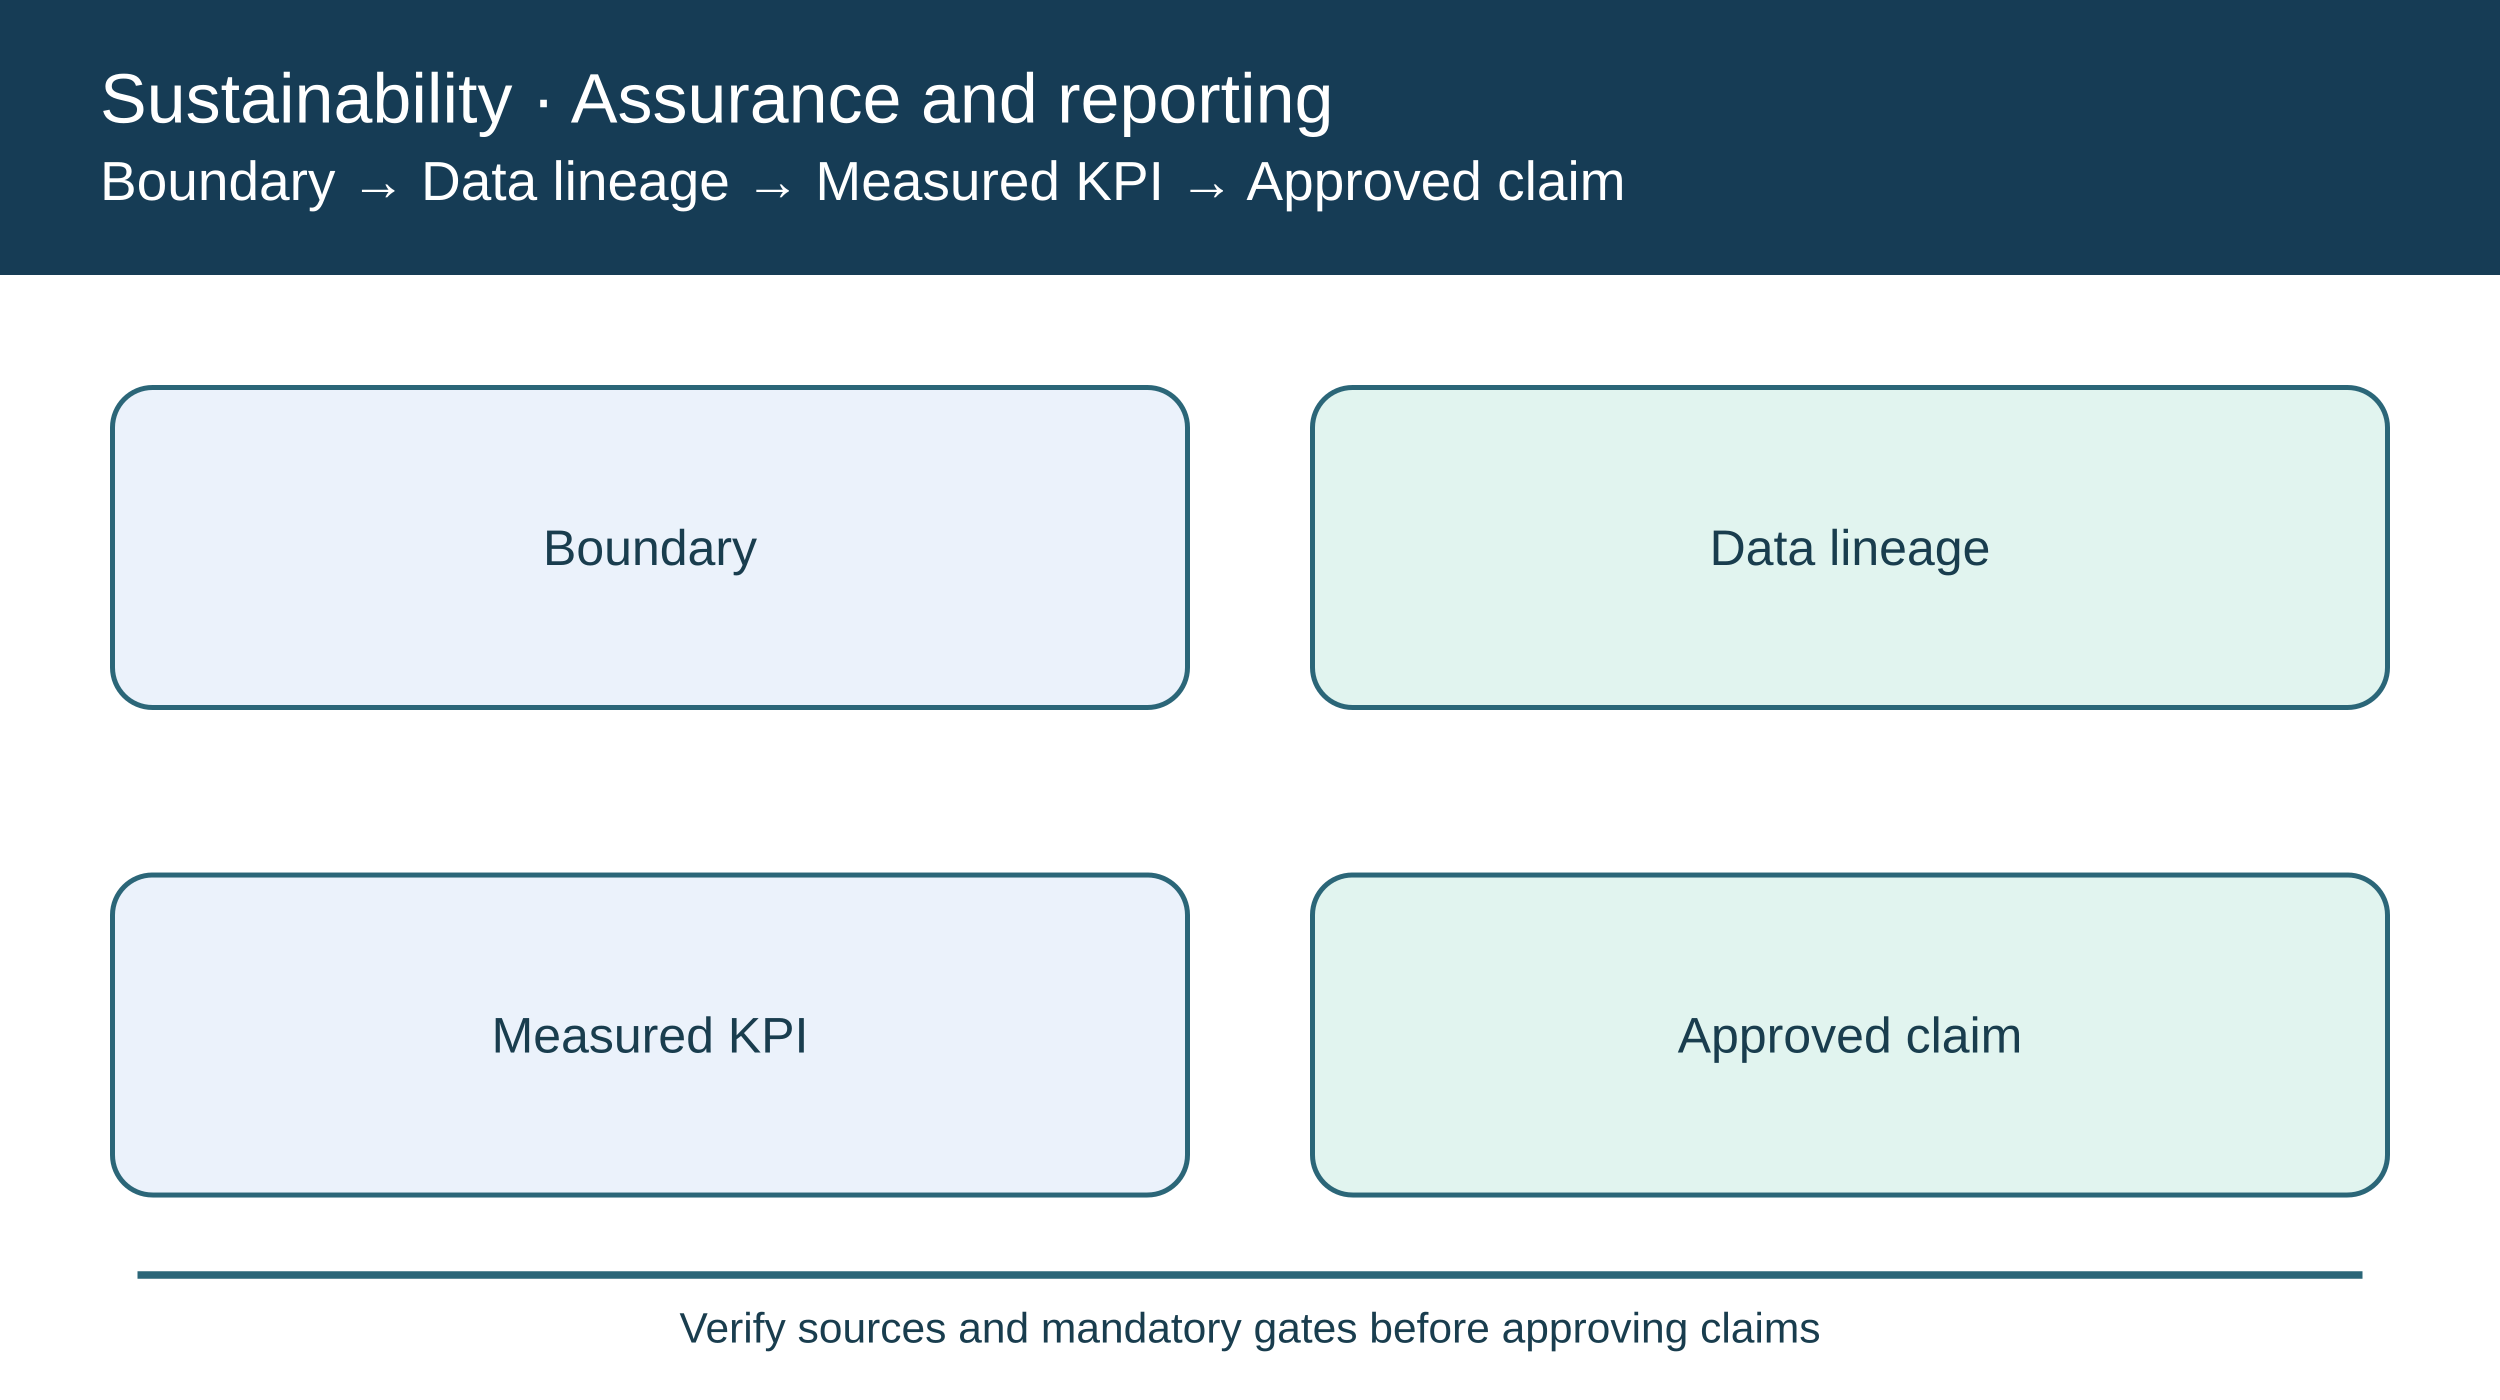
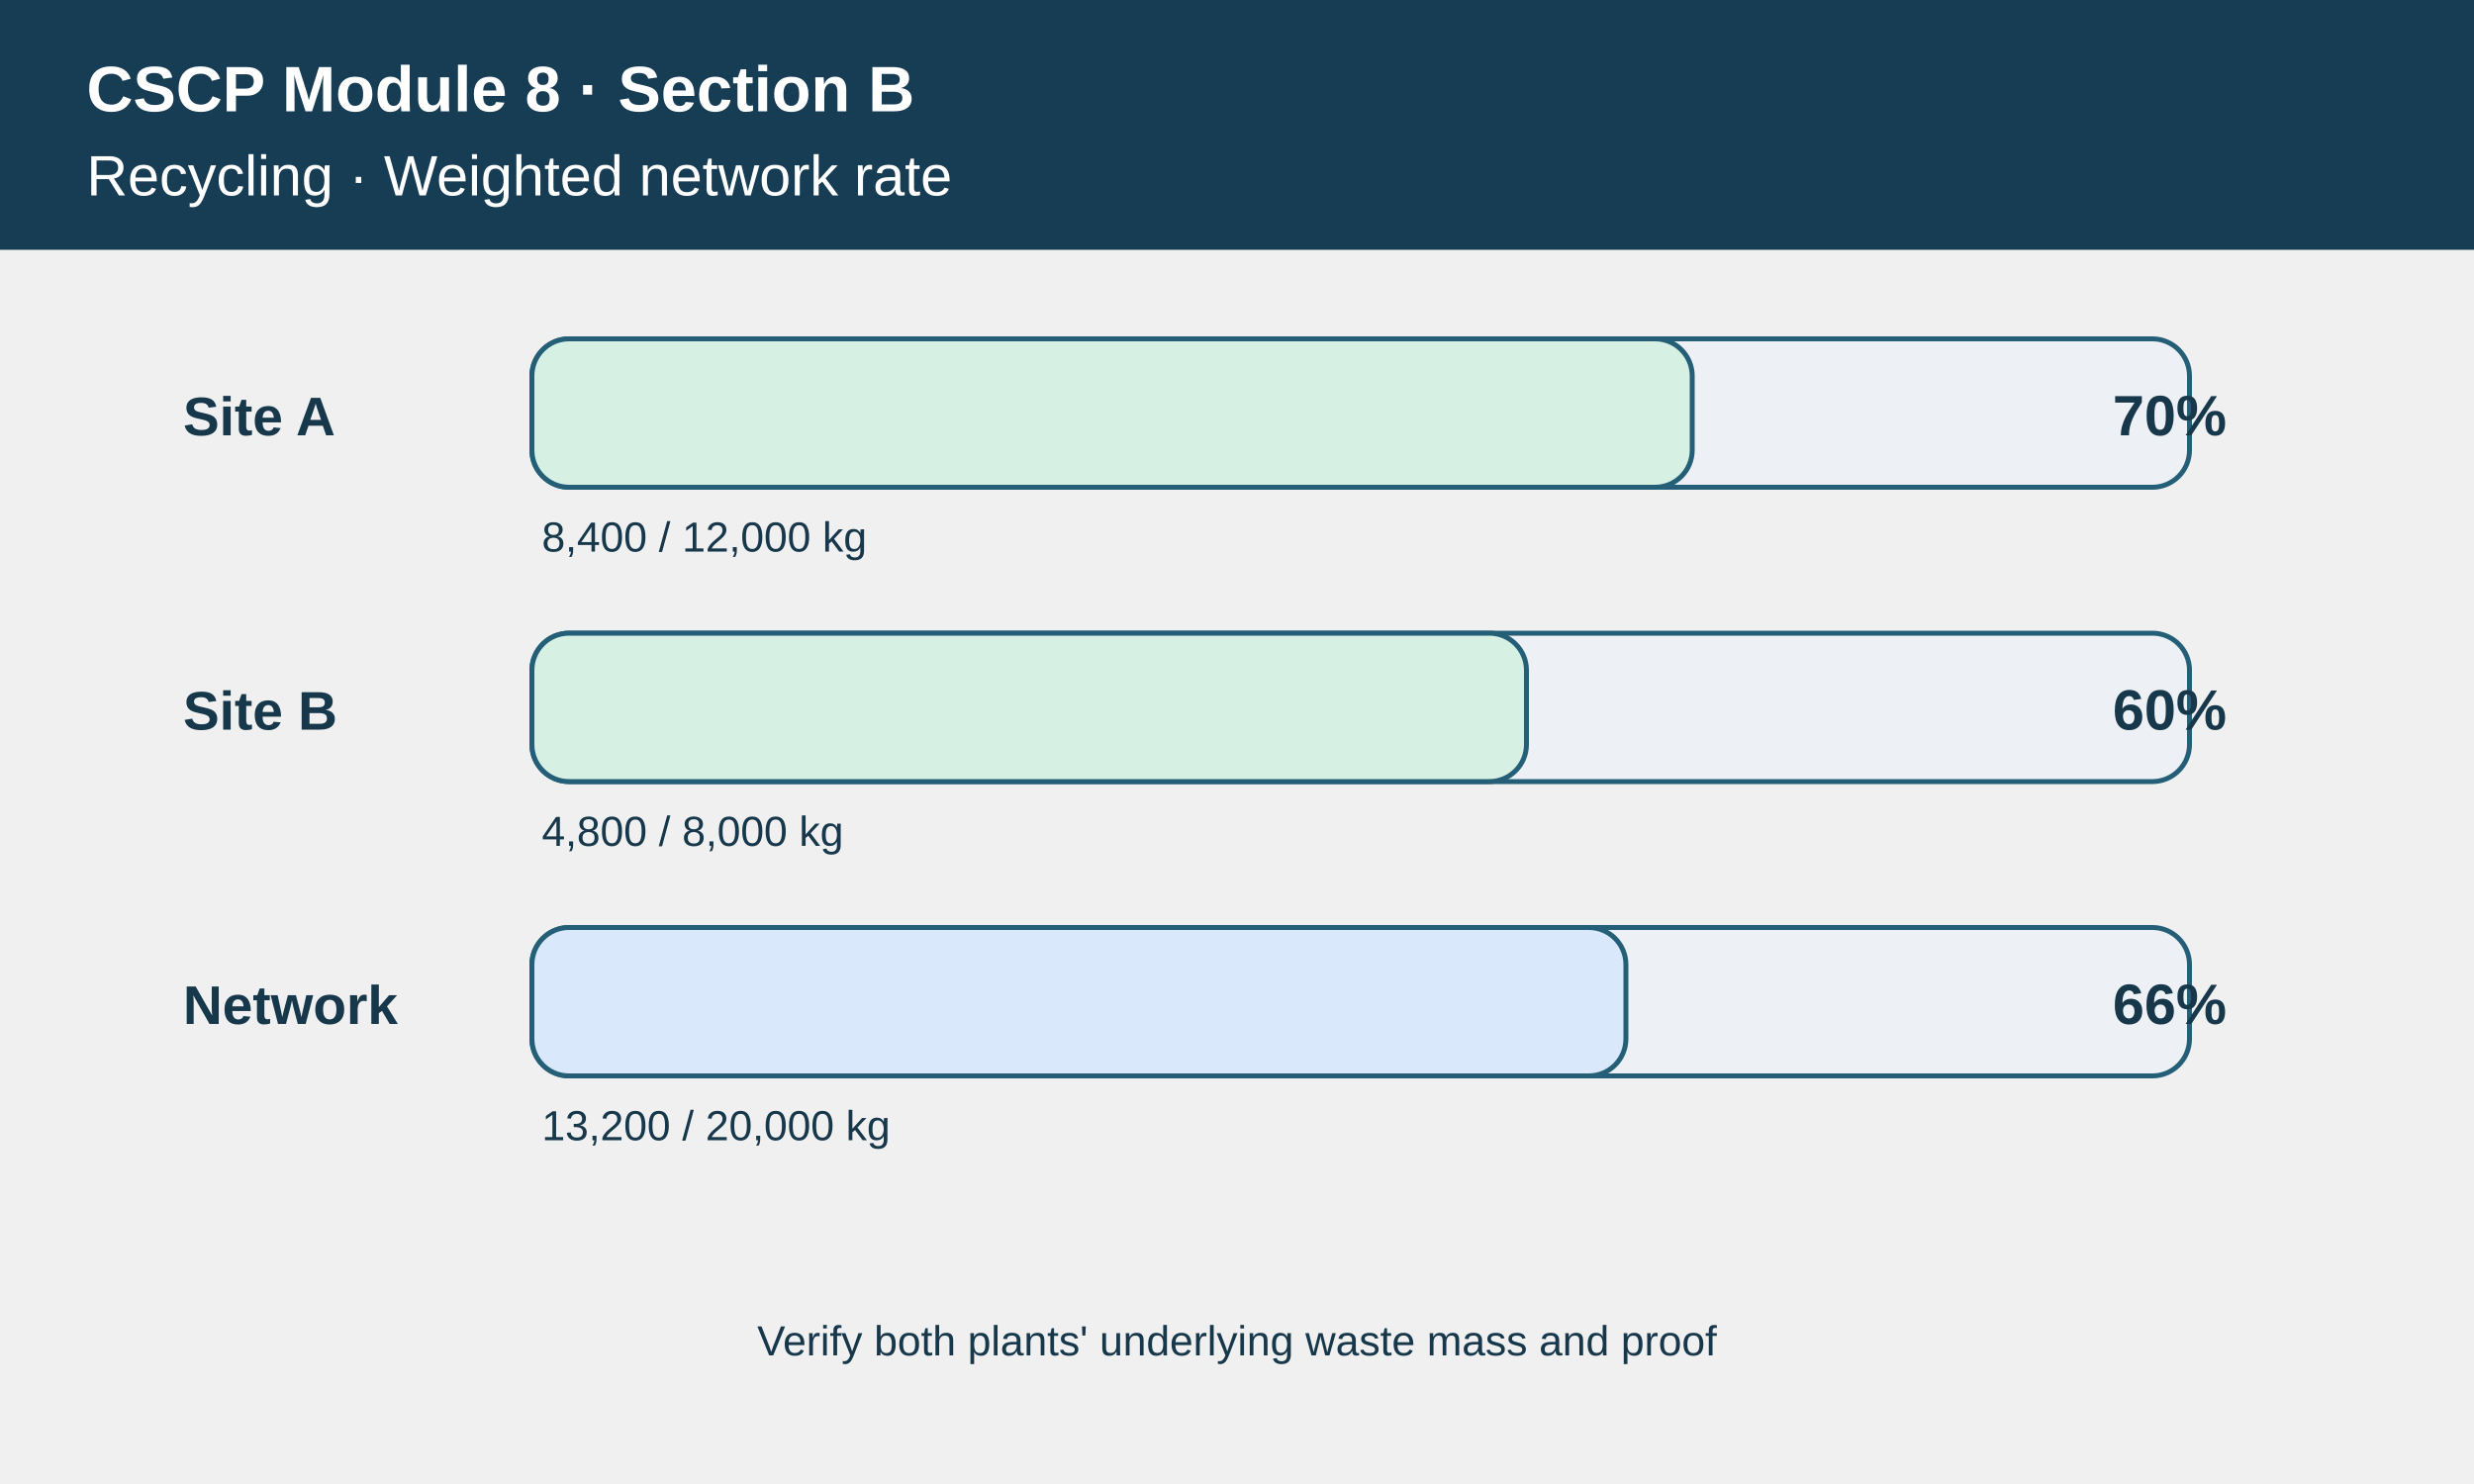
- <svg xmlns="http://www.w3.org/2000/svg" width="1000" height="560" viewBox="0 0 1000 560" role="img" aria-labelledby="title desc">
-   <rect width="1000" height="560" fill="#fff" />
-   <rect width="1000" height="110" fill="#163c55" />
-   <text x="40" y="49" font-size="28" font-family="Arial" fill="#fff">Sustainability · Assurance and reporting</text>
-   <text x="40" y="80" font-size="22" font-family="Arial" fill="#fff">Boundary → Data lineage → Measured KPI → Approved claim</text>
-   <g font-family="Arial">
-     <rect x="45" y="155" width="430" height="128" rx="16" fill="#ebf2fb" stroke="#2b6678" stroke-width="2" />
-     <text x="260" y="226" text-anchor="middle" font-size="20" fill="#193d4e">Boundary</text>
-     <rect x="525" y="155" width="430" height="128" rx="16" fill="#e1f4ef" stroke="#2b6678" stroke-width="2" />
-     <text x="740" y="226" text-anchor="middle" font-size="20" fill="#193d4e">Data lineage</text>
-     <rect x="45" y="350" width="430" height="128" rx="16" fill="#ebf2fb" stroke="#2b6678" stroke-width="2" />
-     <text x="260" y="421" text-anchor="middle" font-size="20" fill="#193d4e">Measured KPI</text>
-     <rect x="525" y="350" width="430" height="128" rx="16" fill="#e1f4ef" stroke="#2b6678" stroke-width="2" />
-     <text x="740" y="421" text-anchor="middle" font-size="20" fill="#193d4e">Approved claim</text>
+ <svg xmlns="http://www.w3.org/2000/svg" width="1000" height="600" viewBox="0 0 1000 600" role="img" aria-labelledby="title desc">
+   <rect x="0" y="0" width="1000" height="100" fill="#173d55" stroke="#173d55" stroke-width="2" rx="0" />
+   <text x="35" y="45" fill="#ffffff" font-family="Arial, sans-serif" text-anchor="start" font-size="26" font-weight="700">CSCP Module 8 · Section B</text>
+   <text x="35" y="79" fill="#ffffff" font-family="Arial, sans-serif" text-anchor="start" font-size="23" font-weight="400">Recycling · Weighted network rate</text>
+   <g>
+     <text x="74" y="176" fill="#17374b" font-family="Arial, sans-serif" text-anchor="start" font-size="22" font-weight="700">Site A</text>
+     <rect x="215" y="137" width="670" height="60" fill="#edf1f5" stroke="#245f77" stroke-width="2" rx="15" />
+     <rect x="215" y="137" width="469" height="60" fill="#d6f0e3" stroke="#245f77" stroke-width="2" rx="15" />
+     <text x="900" y="176" fill="#17374b" font-family="Arial, sans-serif" text-anchor="end" font-size="23" font-weight="700">70%</text>
+     <text x="219" y="223" fill="#17374b" font-family="Arial, sans-serif" text-anchor="start" font-size="17" font-weight="400">8,400 / 12,000 kg</text>
+     <text x="74" y="295" fill="#17374b" font-family="Arial, sans-serif" text-anchor="start" font-size="22" font-weight="700">Site B</text>
+     <rect x="215" y="256" width="670" height="60" fill="#edf1f5" stroke="#245f77" stroke-width="2" rx="15" />
+     <rect x="215" y="256" width="402" height="60" fill="#d6f0e3" stroke="#245f77" stroke-width="2" rx="15" />
+     <text x="900" y="295" fill="#17374b" font-family="Arial, sans-serif" text-anchor="end" font-size="23" font-weight="700">60%</text>
+     <text x="219" y="342" fill="#17374b" font-family="Arial, sans-serif" text-anchor="start" font-size="17" font-weight="400">4,800 / 8,000 kg</text>
+     <text x="74" y="414" fill="#17374b" font-family="Arial, sans-serif" text-anchor="start" font-size="22" font-weight="700">Network</text>
+     <rect x="215" y="375" width="670" height="60" fill="#edf1f5" stroke="#245f77" stroke-width="2" rx="15" />
+     <rect x="215" y="375" width="442.2" height="60" fill="#d9e8fa" stroke="#245f77" stroke-width="2" rx="15" />
+     <text x="900" y="414" fill="#17374b" font-family="Arial, sans-serif" text-anchor="end" font-size="23" font-weight="700">66%</text>
+     <text x="219" y="461" fill="#17374b" font-family="Arial, sans-serif" text-anchor="start" font-size="17" font-weight="400">13,200 / 20,000 kg</text>
+     <text x="500" y="548" fill="#17374b" font-family="Arial, sans-serif" text-anchor="middle" font-size="17" font-weight="400">Verify both plants' underlying waste mass and proof</text>
  </g>
-   <line x1="55" y1="510" x2="945" y2="510" stroke="#2b6678" stroke-width="3" />
-   <text x="500" y="537" text-anchor="middle" font-size="17" font-family="Arial" fill="#193d4e">Verify sources and mandatory gates before approving claims</text>
</svg>
